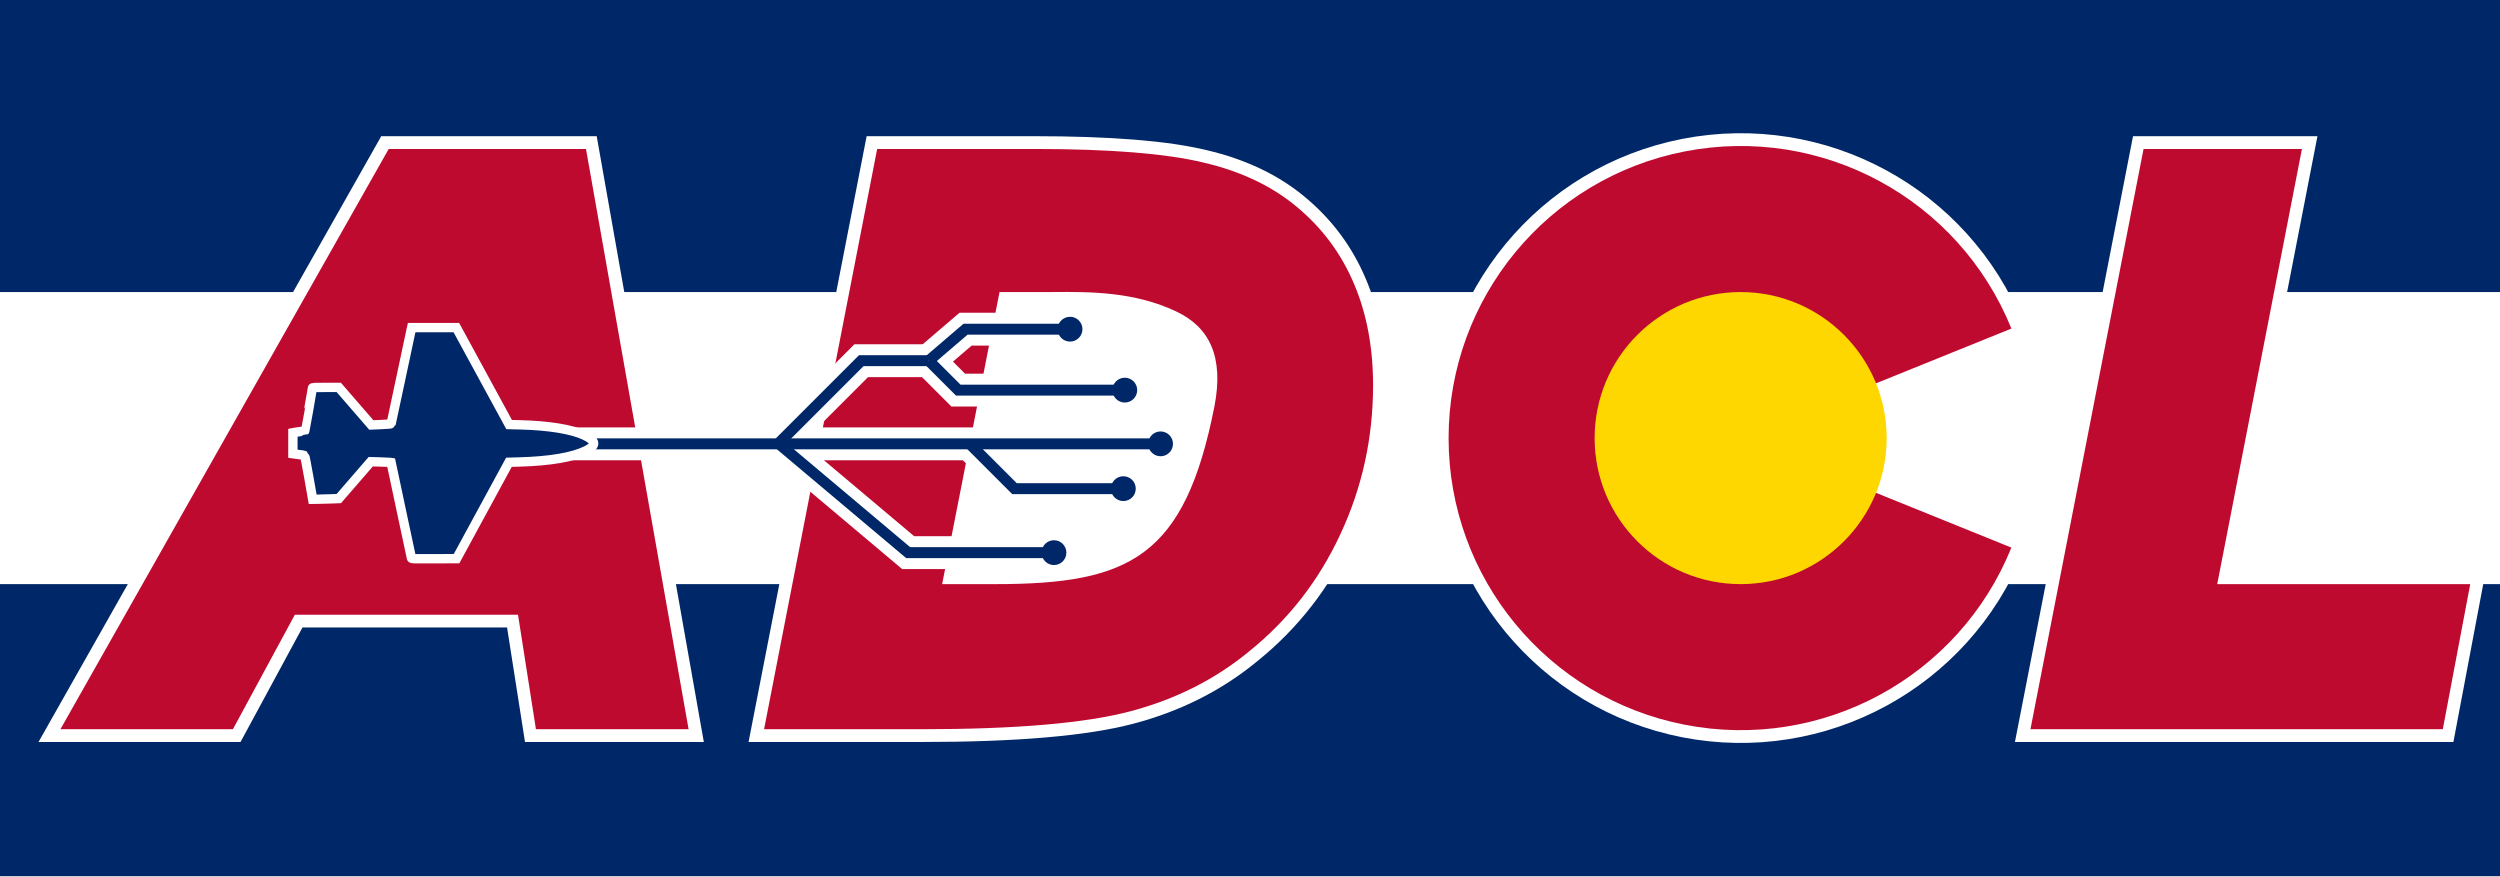
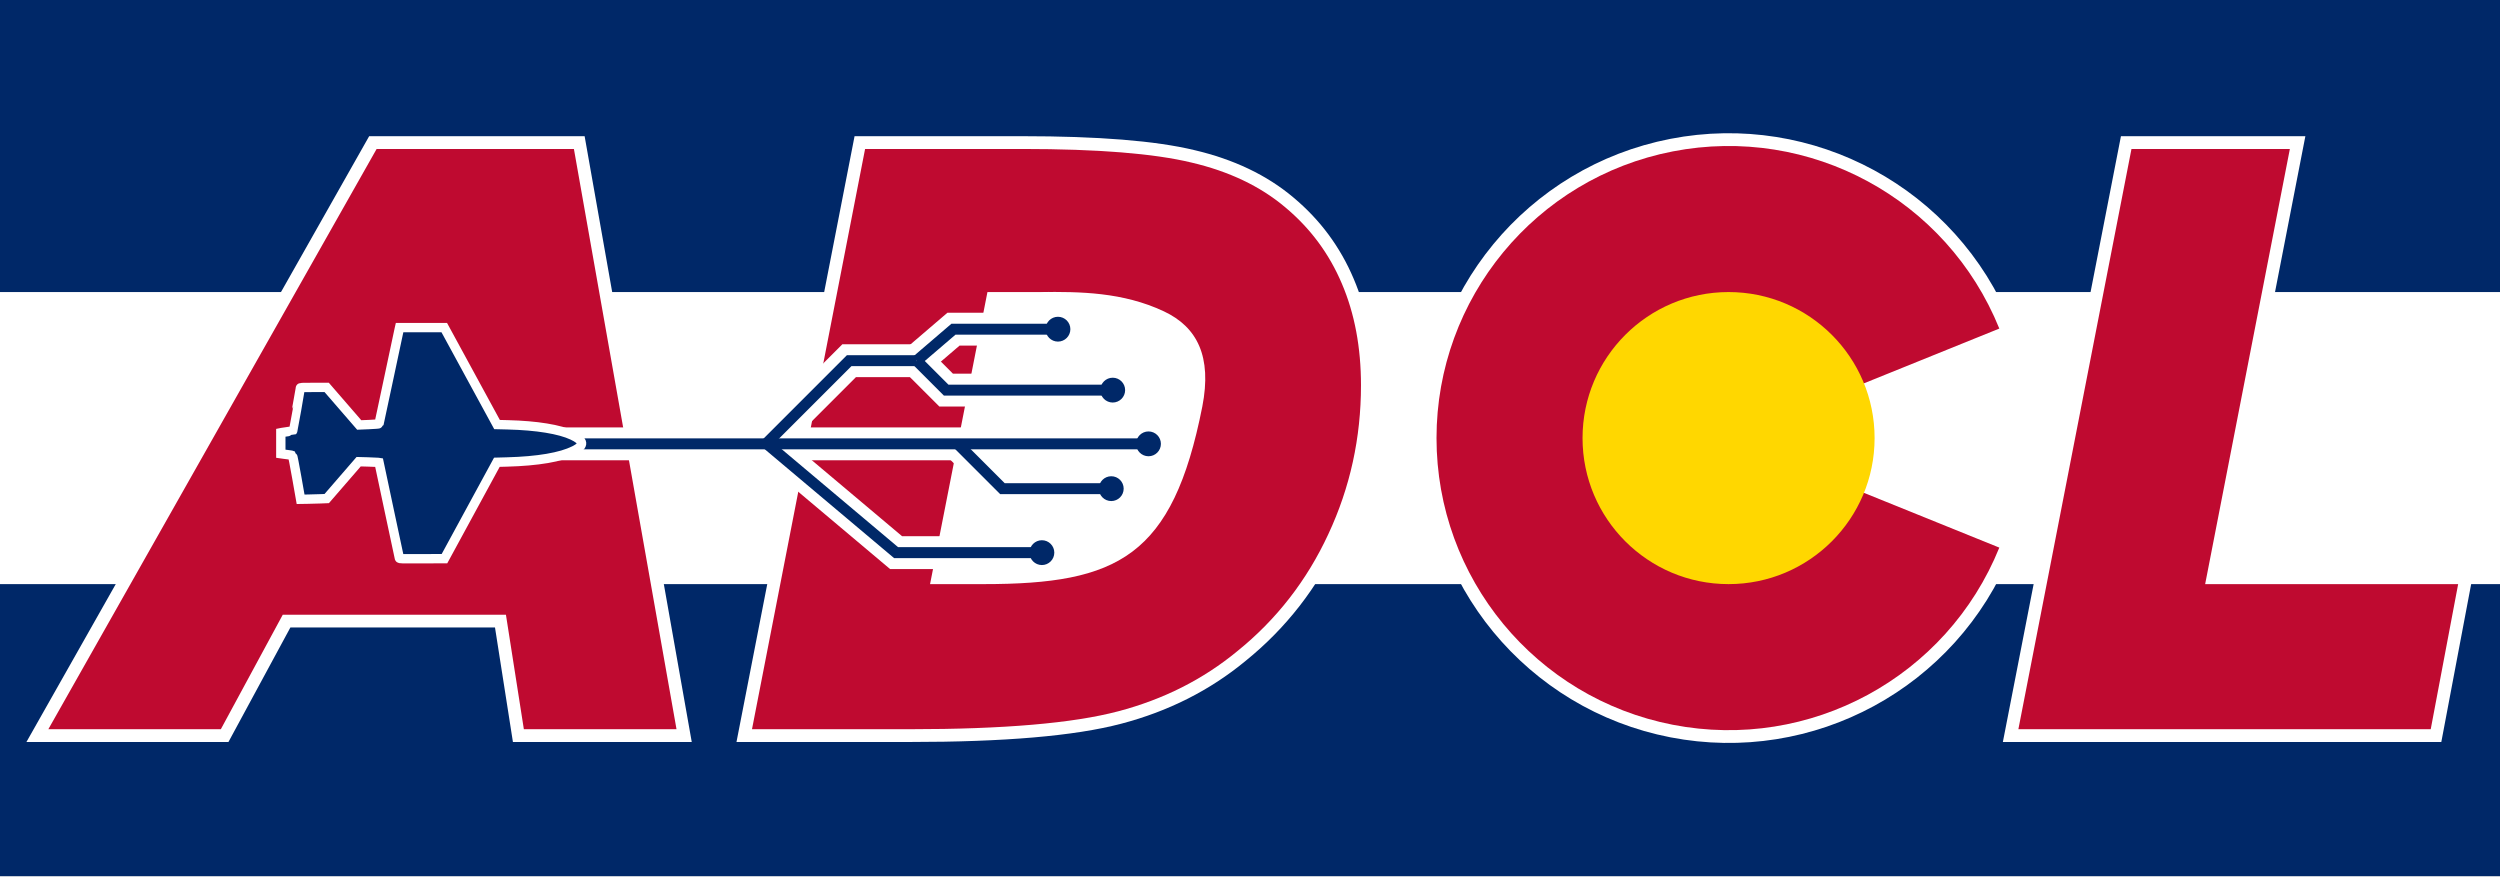
<svg xmlns="http://www.w3.org/2000/svg" xmlns:ns1="http://www.openswatchbook.org/uri/2009/osb" xmlns:xlink="http://www.w3.org/1999/xlink" width="3423.976" height="1200" version="1.1" id="svg10">
  <defs id="defs14">
    <marker style="overflow:visible" id="marker1098" refX="0" refY="0" orient="auto">
      <path transform="matrix(0.2,0,0,0.2,1.48,0.2)" style="fill:#ffffff;fill-opacity:1;fill-rule:evenodd;stroke:#ffffff;stroke-width:1pt;stroke-opacity:1" d="m -2.5,-1 c 0,2.76 -2.24,5 -5,5 -2.76,0 -5,-2.24 -5,-5 0,-2.76 2.24,-5 5,-5 2.76,0 5,2.24 5,5 z" id="path1096" />
    </marker>
    <marker style="overflow:visible" id="marker1010" refX="0" refY="0" orient="auto">
      <path transform="matrix(0.2,0,0,0.2,1.48,0.2)" style="fill:#002868;fill-opacity:1;fill-rule:evenodd;stroke:#002868;stroke-width:1pt;stroke-opacity:1" d="m -2.5,-1 c 0,2.76 -2.24,5 -5,5 -2.76,0 -5,-2.24 -5,-5 0,-2.76 2.24,-5 5,-5 2.76,0 5,2.24 5,5 z" id="path1008" />
    </marker>
    <marker style="overflow:visible" id="marker9779" refX="0" refY="0" orient="auto">
      <path transform="matrix(0.2,0,0,0.2,1.48,0.2)" style="fill:#002868;fill-opacity:1;fill-rule:evenodd;stroke:#002868;stroke-width:1pt;stroke-opacity:1" d="m -2.5,-1 c 0,2.76 -2.24,5 -5,5 -2.76,0 -5,-2.24 -5,-5 0,-2.76 2.24,-5 5,-5 2.76,0 5,2.24 5,5 z" id="path9777" />
    </marker>
    <marker style="overflow:visible" id="marker9691" refX="0" refY="0" orient="auto">
      <path transform="matrix(0.2,0,0,0.2,1.48,0.2)" style="fill:#002868;fill-opacity:1;fill-rule:evenodd;stroke:#002868;stroke-width:1pt;stroke-opacity:1" d="m -2.5,-1 c 0,2.76 -2.24,5 -5,5 -2.76,0 -5,-2.24 -5,-5 0,-2.76 2.24,-5 5,-5 2.76,0 5,2.24 5,5 z" id="path9689" />
    </marker>
    <marker style="overflow:visible" id="marker9609" refX="0" refY="0" orient="auto">
      <path transform="matrix(0.2,0,0,0.2,1.48,0.2)" style="fill:#002868;fill-opacity:1;fill-rule:evenodd;stroke:#002868;stroke-width:1pt;stroke-opacity:1" d="m -2.5,-1 c 0,2.76 -2.24,5 -5,5 -2.76,0 -5,-2.24 -5,-5 0,-2.76 2.24,-5 5,-5 2.76,0 5,2.24 5,5 z" id="path9607" />
    </marker>
    <marker orient="auto" refY="0" refX="0" id="marker5816" style="overflow:visible">
      <path id="path5814" d="m -2.5,-1 c 0,2.76 -2.24,5 -5,5 -2.76,0 -5,-2.24 -5,-5 0,-2.76 2.24,-5 5,-5 2.76,0 5,2.24 5,5 z" style="fill:#ffffff;fill-opacity:1;fill-rule:evenodd;stroke:#ffffff;stroke-width:1pt;stroke-opacity:1" transform="matrix(0.2,0,0,0.2,1.48,0.2)" />
    </marker>
    <marker orient="auto" refY="0" refX="0" id="marker5752" style="overflow:visible">
      <path id="path5750" d="m -2.5,-1 c 0,2.76 -2.24,5 -5,5 -2.76,0 -5,-2.24 -5,-5 0,-2.76 2.24,-5 5,-5 2.76,0 5,2.24 5,5 z" style="fill:#ffffff;fill-opacity:1;fill-rule:evenodd;stroke:#ffffff;stroke-width:1pt;stroke-opacity:1" transform="matrix(0.2,0,0,0.2,1.48,0.2)" />
    </marker>
    <marker orient="auto" refY="0" refX="0" id="marker5694" style="overflow:visible">
      <path id="path5692" d="m -2.5,-1 c 0,2.76 -2.24,5 -5,5 -2.76,0 -5,-2.24 -5,-5 0,-2.76 2.24,-5 5,-5 2.76,0 5,2.24 5,5 z" style="fill:#002868;fill-opacity:1;fill-rule:evenodd;stroke:#002868;stroke-width:1pt;stroke-opacity:1" transform="matrix(0.2,0,0,0.2,1.48,0.2)" />
    </marker>
    <marker orient="auto" refY="0" refX="0" id="marker5642" style="overflow:visible">
      <path id="path5640" d="m -2.5,-1 c 0,2.76 -2.24,5 -5,5 -2.76,0 -5,-2.24 -5,-5 0,-2.76 2.24,-5 5,-5 2.76,0 5,2.24 5,5 z" style="fill:#ffffff;fill-opacity:1;fill-rule:evenodd;stroke:#ffffff;stroke-width:1pt;stroke-opacity:1" transform="matrix(0.2,0,0,0.2,1.48,0.2)" />
    </marker>
    <marker orient="auto" refY="0" refX="0" id="DotS" style="overflow:visible">
      <path id="path5195" d="m -2.5,-1 c 0,2.76 -2.24,5 -5,5 -2.76,0 -5,-2.24 -5,-5 0,-2.76 2.24,-5 5,-5 2.76,0 5,2.24 5,5 z" style="fill:#ffffff;fill-opacity:1;fill-rule:evenodd;stroke:#ffffff;stroke-width:1pt;stroke-opacity:1" transform="matrix(0.2,0,0,0.2,1.48,0.2)" />
    </marker>
    <linearGradient id="linearGradient5075" ns1:paint="solid">
      <stop style="stop-color:#002868;stop-opacity:1;" offset="0" id="stop5073" />
    </linearGradient>
    <linearGradient id="linearGradient4951" ns1:paint="solid">
      <stop style="stop-color:#ffffff;stop-opacity:1;" offset="0" id="stop4949" />
    </linearGradient>
    <linearGradient id="linearGradient4551" ns1:paint="solid">
      <stop style="stop-color:#000000;stop-opacity:1;" offset="0" id="stop4549" />
    </linearGradient>
    <linearGradient id="linearGradient4545" ns1:paint="solid">
      <stop style="stop-color:#bf0a30;stop-opacity:1;" offset="0" id="stop4543" />
    </linearGradient>
-     <linearGradient xlink:href="#linearGradient4545" id="linearGradient4547" x1="360" y1="600" x2="1130.81" y2="600" gradientUnits="userSpaceOnUse" />
+     <linearGradient xlink:href="#linearGradient4545" id="linearGradient4547" x1="360" y1="600" x2="1130.81" y2="600" gradientUnits="userSpaceOnUse" gradientTransform="translate(-16.54507)" />
    <linearGradient xlink:href="#linearGradient4545" id="linearGradient4612" gradientUnits="userSpaceOnUse" x1="-782.546" y1="582.544" x2="273.454" y2="582.544" />
-     <linearGradient xlink:href="#linearGradient4545" id="linearGradient4616" gradientUnits="userSpaceOnUse" x1="-782.546" y1="582.544" x2="273.454" y2="582.544" />
-     <linearGradient xlink:href="#linearGradient4545" id="linearGradient867" gradientUnits="userSpaceOnUse" x1="-782.546" y1="582.544" x2="273.454" y2="582.544" gradientTransform="matrix(1.596836,0,0,1.596836,-189.1442,-328.8535)" />
-     <linearGradient xlink:href="#linearGradient4545" id="linearGradient869" gradientUnits="userSpaceOnUse" x1="-782.546" y1="582.544" x2="273.454" y2="582.544" gradientTransform="matrix(1.596836,0,0,1.596836,-189.1442,-328.8535)" />
-     <linearGradient xlink:href="#linearGradient4951" id="linearGradient4953" x1="-1541.226" y1="601.373" x2="-680.89" y2="601.373" gradientUnits="userSpaceOnUse" />
-     <linearGradient xlink:href="#linearGradient4545" id="linearGradient4960" gradientUnits="userSpaceOnUse" gradientTransform="matrix(1.596836,0,0,1.596836,-189.1442,-328.8535)" x1="-782.546" y1="582.544" x2="273.454" y2="582.544" />
-     <linearGradient xlink:href="#linearGradient4951" id="linearGradient4975" x1="-771.546" y1="582.544" x2="-394.358" y2="582.544" gradientUnits="userSpaceOnUse" gradientTransform="matrix(1.596836,0,0,1.596836,2388.954,-328.8535)" />
-     <linearGradient xlink:href="#linearGradient4951" id="linearGradient4984" x1="-577.514" y1="601.373" x2="256.567" y2="601.373" gradientUnits="userSpaceOnUse" />
-     <linearGradient xlink:href="#linearGradient4951" id="linearGradient4992" x1="360" y1="600" x2="1130.81" y2="600" gradientUnits="userSpaceOnUse" />
+     <linearGradient xlink:href="#linearGradient4545" id="linearGradient4616" gradientUnits="userSpaceOnUse" x1="-782.546" y1="582.544" x2="273.454" y2="582.544" gradientTransform="matrix(1.596836,0,0,1.596836,2372.409,-328.8535)" />
+     <linearGradient xlink:href="#linearGradient4545" id="linearGradient867" gradientUnits="userSpaceOnUse" x1="-782.546" y1="582.544" x2="273.454" y2="582.544" gradientTransform="matrix(1.596836,0,0,1.596836,-205.6893,-328.8535)" />
+     <linearGradient xlink:href="#linearGradient4545" id="linearGradient869" gradientUnits="userSpaceOnUse" x1="-782.546" y1="582.544" x2="273.454" y2="582.544" gradientTransform="matrix(1.596836,0,0,1.596836,-205.6893,-328.8535)" />
+     <linearGradient xlink:href="#linearGradient4951" id="linearGradient4953" x1="-1541.226" y1="601.373" x2="-680.89" y2="601.373" gradientUnits="userSpaceOnUse" gradientTransform="translate(-16.54507)" />
+     <linearGradient xlink:href="#linearGradient4545" id="linearGradient4960" gradientUnits="userSpaceOnUse" gradientTransform="matrix(1.596836,0,0,1.596836,-205.6893,-328.8535)" x1="-782.546" y1="582.544" x2="273.454" y2="582.544" />
+     <linearGradient xlink:href="#linearGradient4951" id="linearGradient4975" x1="-771.546" y1="582.544" x2="-394.358" y2="582.544" gradientUnits="userSpaceOnUse" gradientTransform="matrix(1.596836,0,0,1.596836,2372.409,-328.8535)" />
+     <linearGradient xlink:href="#linearGradient4951" id="linearGradient4984" x1="-577.514" y1="601.373" x2="256.567" y2="601.373" gradientUnits="userSpaceOnUse" gradientTransform="translate(-16.54507)" />
+     <linearGradient xlink:href="#linearGradient4951" id="linearGradient4992" x1="360" y1="600" x2="1130.81" y2="600" gradientUnits="userSpaceOnUse" gradientTransform="translate(-16.54507)" />
    <style id="style6" type="text/css">
   
    .str0 {stroke:#1F1A17;stroke-width:0.9}
    .fil0 {fill:#0093DD}
    .fil1 {fill:white}
   
  </style>
-     <linearGradient xlink:href="#linearGradient4545" id="linearGradient5083" gradientUnits="userSpaceOnUse" x1="-782.546" y1="582.544" x2="273.454" y2="582.544" gradientTransform="matrix(1.596836,0,0,1.596836,2388.954,-328.8535)" />
-     <linearGradient xlink:href="#linearGradient4545" id="linearGradient5085" gradientUnits="userSpaceOnUse" gradientTransform="matrix(1.596836,0,0,1.596836,-189.1442,-328.8535)" x1="-782.546" y1="582.544" x2="273.454" y2="582.544" />
-     <linearGradient xlink:href="#linearGradient4545" id="linearGradient5087" gradientUnits="userSpaceOnUse" x1="360" y1="600" x2="1130.81" y2="600" />
+     <linearGradient xlink:href="#linearGradient4545" id="linearGradient5083" gradientUnits="userSpaceOnUse" x1="-782.546" y1="582.544" x2="273.454" y2="582.544" gradientTransform="matrix(1.596836,0,0,1.596836,2372.409,-328.8535)" />
+     <linearGradient xlink:href="#linearGradient4545" id="linearGradient5085" gradientUnits="userSpaceOnUse" gradientTransform="matrix(1.596836,0,0,1.596836,-205.6893,-328.8535)" x1="-782.546" y1="582.544" x2="273.454" y2="582.544" />
+     <linearGradient xlink:href="#linearGradient4545" id="linearGradient5087" gradientUnits="userSpaceOnUse" x1="360" y1="600" x2="1130.81" y2="600" gradientTransform="translate(-16.54507)" />
    <linearGradient xlink:href="#linearGradient5075" id="linearGradient5900" x1="-559" y1="582.982" x2="528.7" y2="582.982" gradientUnits="userSpaceOnUse" />
    <linearGradient xlink:href="#linearGradient5075" id="linearGradient5902" gradientUnits="userSpaceOnUse" x1="-559" y1="582.982" x2="528.7" y2="582.982" />
    <linearGradient xlink:href="#linearGradient5075" id="linearGradient5904" gradientUnits="userSpaceOnUse" x1="-559" y1="582.982" x2="528.7" y2="582.982" />
    <linearGradient xlink:href="#linearGradient5075" id="linearGradient5906" gradientUnits="userSpaceOnUse" x1="-559" y1="582.982" x2="528.7" y2="582.982" />
    <linearGradient xlink:href="#linearGradient5075" id="linearGradient5908" gradientUnits="userSpaceOnUse" x1="-559" y1="582.982" x2="528.7" y2="582.982" />
    <linearGradient xlink:href="#linearGradient5075" id="linearGradient5910" gradientUnits="userSpaceOnUse" x1="-559" y1="582.982" x2="528.7" y2="582.982" />
    <linearGradient xlink:href="#linearGradient5075" id="linearGradient5912" gradientUnits="userSpaceOnUse" x1="-559" y1="582.982" x2="528.7" y2="582.982" />
-     <linearGradient xlink:href="#linearGradient5075" id="linearGradient8375" x1="-1697.199" y1="1124.61" x2="-954.72" y2="1124.61" gradientUnits="userSpaceOnUse" gradientTransform="matrix(0,0.4264175,-0.4264175,0,-537.3052,1172.424)" />
-     <linearGradient xlink:href="#linearGradient4951" id="linearGradient8381" x1="-1697.199" y1="1124.61" x2="-954.72" y2="1124.61" gradientUnits="userSpaceOnUse" gradientTransform="matrix(0,0.4264175,-0.4264175,0,-537.3052,1172.424)" />
+     <linearGradient xlink:href="#linearGradient5075" id="linearGradient8375" x1="-1697.199" y1="1124.61" x2="-954.72" y2="1124.61" gradientUnits="userSpaceOnUse" gradientTransform="matrix(0,0.4264175,-0.4264175,0,-553.8502,1172.424)" />
+     <linearGradient xlink:href="#linearGradient4951" id="linearGradient8381" x1="-1697.199" y1="1124.61" x2="-954.72" y2="1124.61" gradientUnits="userSpaceOnUse" gradientTransform="matrix(0,0.4264175,-0.4264175,0,-553.8502,1172.424)" />
    <linearGradient xlink:href="#linearGradient4951" id="linearGradient9605" gradientUnits="userSpaceOnUse" x1="-559" y1="582.982" x2="528.7" y2="582.982" />
    <linearGradient xlink:href="#linearGradient4951" id="linearGradient1032" gradientUnits="userSpaceOnUse" x1="-559" y1="582.982" x2="528.7" y2="582.982" />
    <linearGradient xlink:href="#linearGradient4951" id="linearGradient1034" gradientUnits="userSpaceOnUse" x1="-559" y1="582.982" x2="528.7" y2="582.982" />
    <linearGradient xlink:href="#linearGradient4951" id="linearGradient1036" gradientUnits="userSpaceOnUse" x1="-559" y1="582.982" x2="528.7" y2="582.982" />
    <linearGradient xlink:href="#linearGradient4951" id="linearGradient1038" gradientUnits="userSpaceOnUse" x1="-559" y1="582.982" x2="528.7" y2="582.982" />
    <linearGradient xlink:href="#linearGradient4951" id="linearGradient1040" gradientUnits="userSpaceOnUse" x1="-559" y1="582.982" x2="528.7" y2="582.982" />
    <linearGradient xlink:href="#linearGradient4951" id="linearGradient1042" gradientUnits="userSpaceOnUse" x1="-559" y1="582.982" x2="528.7" y2="582.982" />
  </defs>
  <rect width="3423.976" height="1200" id="rect2" x="0" y="0" style="fill:#002868" />
  <rect width="3423.976" height="400" y="400" id="rect4" x="0" style="fill:#ffffff" />
  <flowRoot xml:space="preserve" id="flowRoot3730" style="font-style:normal;font-weight:normal;font-size:40px;line-height:1.25;font-family:sans-serif;letter-spacing:0px;word-spacing:0px;fill:#000000;fill-opacity:1;stroke:none" transform="translate(1623.977)">
    <flowRegion id="flowRegion3732">
      <rect id="rect3734" width="399.424" height="137.464" x="-977.81" y="217.003" />
    </flowRegion>
    <flowPara id="flowPara3736" />
  </flowRoot>
  <g aria-label="L" transform="matrix(1.596836,0,0,1.596836,4012.931,-328.8535)" style="font-style:normal;font-weight:normal;font-size:40px;line-height:1.25;font-family:sans-serif;letter-spacing:0px;word-spacing:0px;fill:url(#linearGradient4612);fill-opacity:1;stroke:none" id="flowRoot4602" />
  <flowRoot xml:space="preserve" id="flowRoot4647" style="font-style:normal;font-weight:normal;font-size:40px;line-height:1.25;font-family:sans-serif;letter-spacing:0px;word-spacing:0px;fill:#000000;fill-opacity:1;stroke:none" transform="translate(1623.977)">
    <flowRegion id="flowRegion4649">
      <rect id="rect4651" width="137.55" height="71.526" x="-856.475" y="572.774" />
    </flowRegion>
    <flowPara id="flowPara4653" />
  </flowRoot>
-   <g id="layer1" style="display:inline" transform="translate(1623.977)">
-     <path d="m -914.513,841.896 h -305.642 l -84.821,156.824 h -236.25 l 449.612,-794.692 h 270.203 l 140.522,794.692 h -209.077 z" style="font-style:italic;font-weight:bold;font-size:682.667px;line-height:1.25;font-family:sans-serif;letter-spacing:0px;word-spacing:0px;fill:url(#linearGradient4960);fill-opacity:1;stroke:url(#linearGradient4953);stroke-width:35;stroke-miterlimit:4;stroke-dasharray:none" id="path4947" />
-     <path id="path4968" style="font-style:italic;font-weight:bold;font-size:682.667px;line-height:1.25;font-family:sans-serif;letter-spacing:0px;word-spacing:0px;fill:url(#linearGradient5083);fill-opacity:1;stroke:url(#linearGradient4975);stroke-width:35;stroke-miterlimit:4;stroke-dasharray:none" d="m 1311.815,204.027 h 216.927 L 1412.721,800 h 346.507 l -37.559,198.72 h -564.748 z" />
-     <path d="m -255.041,400 -78.595,400 h 73.454 c 92.01,0 156.708,-9.349 203.483,-44.419 C -9.924,720.511 18.928,659.721 39.246,556.839 52.626,488.22 32.263,447.907 -13.292,426.457 -69.479,400 -128.109,399.335 -183.183,400 Z M -422.621,204.027 h 215.573 c 102.907,0 180.088,6.21 231.541,18.63 51.454,12.065 94.213,32.469 128.279,61.212 34.421,28.743 60.325,63.696 77.713,104.859 17.388,40.808 26.082,87.116 26.082,138.925 0,72.035 -14.904,139.989 -44.711,203.863 -29.453,63.519 -70.971,116.924 -124.553,160.216 -46.841,38.679 -101.31,66.18 -163.41,82.503 -61.744,16.323 -156.845,24.485 -285.301,24.485 h -216.105 z" style="font-style:italic;font-weight:bold;font-size:682.667px;line-height:1.25;font-family:sans-serif;letter-spacing:0px;word-spacing:0px;fill:url(#linearGradient5085);fill-opacity:1;stroke:url(#linearGradient4984);stroke-width:35;stroke-miterlimit:4;stroke-dasharray:none" id="path4977" />
-     <path style="fill:url(#linearGradient5087);fill-opacity:1;stroke:url(#linearGradient4992);stroke-width:35;stroke-miterlimit:4;stroke-dasharray:none" id="path4986" d="m 1130.81,750 a 400,400 0 1 1 0,-300 L 760,600 Z" />
-   </g>
-   <g id="layer2" transform="translate(1623.977)">
-     <path id="path860" style="font-style:italic;font-weight:bold;font-size:682.667px;line-height:1.25;font-family:sans-serif;letter-spacing:0px;word-spacing:0px;fill:url(#linearGradient867);fill-opacity:1;stroke:none;stroke-width:0.2;stroke-miterlimit:4;stroke-dasharray:none" d="m -914.513,841.896 h -305.642 l -84.821,156.824 h -236.25 l 449.612,-794.692 h 270.203 l 140.522,794.692 H -889.967 Z M -1146.125,705.025 h 210.189 l -47.175,-301.393 z" />
-     <path id="path862" style="font-style:italic;font-weight:bold;font-size:682.667px;line-height:1.25;font-family:sans-serif;letter-spacing:0px;word-spacing:0px;fill:url(#linearGradient869);fill-opacity:1;stroke:none;stroke-width:0.2;stroke-miterlimit:4;stroke-dasharray:none" d="m -255.041,400 -78.595,400 h 73.454 c 92.01,0 156.708,-9.349 203.483,-44.419 C -9.924,720.511 18.928,659.721 39.246,556.839 52.626,488.22 32.263,447.907 -13.292,426.457 -69.479,400 -128.109,399.335 -183.183,400 Z M -422.621,204.027 h 215.573 c 102.907,0 180.088,6.21 231.541,18.63 51.454,12.065 94.213,32.469 128.279,61.212 34.421,28.743 60.325,63.696 77.713,104.859 17.388,40.808 26.082,87.116 26.082,138.925 0,72.035 -14.904,139.989 -44.711,203.863 -29.453,63.519 -70.971,116.924 -124.553,160.216 -46.841,38.679 -101.31,66.18 -163.41,82.503 -61.744,16.323 -156.845,24.485 -285.301,24.485 h -216.105 z" />
-     <path d="m 1130.81,750 a 400,400 0 1 1 0,-300 L 760,600 Z" id="path6" style="fill:url(#linearGradient4547);fill-opacity:1" />
-     <path transform="matrix(1.596836,0,0,1.596836,2388.954,-328.8535)" d="m -674.546,333.71 h 135.848 l -72.657,373.221 h 216.996 l -23.521,124.446 h -353.667 z" style="font-style:italic;font-weight:bold;font-size:682.667px;line-height:1.25;font-family:sans-serif;letter-spacing:0px;word-spacing:0px;fill:url(#linearGradient4616);fill-opacity:1;stroke:none" id="path4940" />
-   </g>
-   <g id="layer3" transform="translate(1623.977)">
-     <circle style="fill:#ffd700" cx="760" cy="600" r="200" id="circle8" />
-   </g>
+   <g id="layer1" style="display:inline" transform="translate(1623.977)" />
+   <g id="layer2" transform="translate(1623.977)" />
+   <g id="layer3" transform="translate(1623.977)" />
  <g id="layer4" style="display:inline" transform="translate(1623.977)">
-     <g transform="translate(-546.1625,20.88789)" id="g9603" style="display:inline;stroke:url(#linearGradient9605);stroke-width:45;stroke-miterlimit:4;stroke-dasharray:none">
+     <path d="m -931.058,841.896 h -305.642 l -84.821,156.824 h -236.25 l 449.612,-794.692 h 270.203 l 140.522,794.692 h -209.077 z" style="font-style:italic;font-weight:bold;font-size:682.667px;line-height:1.25;font-family:sans-serif;letter-spacing:0px;word-spacing:0px;display:inline;fill:url(#linearGradient4960);fill-opacity:1;stroke:url(#linearGradient4953);stroke-width:35;stroke-miterlimit:4;stroke-dasharray:none" id="path4947" />
+     <path id="path4968" style="font-style:italic;font-weight:bold;font-size:682.667px;line-height:1.25;font-family:sans-serif;letter-spacing:0px;word-spacing:0px;display:inline;fill:url(#linearGradient5083);fill-opacity:1;stroke:url(#linearGradient4975);stroke-width:35;stroke-miterlimit:4;stroke-dasharray:none" d="m 1295.27,204.027 h 216.927 L 1396.176,800 h 346.507 l -37.559,198.72 h -564.748 z" />
+     <path d="m -271.586,400 -78.595,400 h 73.454 c 92.01,0 156.708,-9.349 203.483,-44.419 C -26.469,720.511 2.383,659.721 22.701,556.839 36.081,488.22 15.718,447.907 -29.837,426.457 -86.025,400 -144.654,399.335 -199.728,400 Z M -439.166,204.027 h 215.573 c 102.907,0 180.088,6.21 231.541,18.63 51.454,12.065 94.213,32.469 128.279,61.212 34.421,28.743 60.325,63.696 77.713,104.859 17.388,40.808 26.082,87.116 26.082,138.925 0,72.035 -14.904,139.989 -44.711,203.863 -29.453,63.519 -70.971,116.924 -124.553,160.216 -46.841,38.679 -101.31,66.18 -163.41,82.503 -61.744,16.323 -156.845,24.485 -285.301,24.485 h -216.105 z" style="font-style:italic;font-weight:bold;font-size:682.667px;line-height:1.25;font-family:sans-serif;letter-spacing:0px;word-spacing:0px;display:inline;fill:url(#linearGradient5085);fill-opacity:1;stroke:url(#linearGradient4984);stroke-width:35;stroke-miterlimit:4;stroke-dasharray:none" id="path4977" />
+     <path style="display:inline;fill:url(#linearGradient5087);fill-opacity:1;stroke:url(#linearGradient4992);stroke-width:35;stroke-miterlimit:4;stroke-dasharray:none" id="path4986" d="m 1114.265,750 a 400,400 0 1 1 0,-300 L 743.455,600 Z" />
+     <path id="path860" style="font-style:italic;font-weight:bold;font-size:682.667px;line-height:1.25;font-family:sans-serif;letter-spacing:0px;word-spacing:0px;fill:url(#linearGradient867);fill-opacity:1;stroke:none;stroke-width:0.2;stroke-miterlimit:4;stroke-dasharray:none" d="m -931.058,841.896 h -305.642 l -84.821,156.824 h -236.25 l 449.612,-794.692 h 270.203 l 140.522,794.692 H -906.512 Z M -1162.67,705.025 h 210.189 l -47.175,-301.393 z" />
+     <path id="path862" style="font-style:italic;font-weight:bold;font-size:682.667px;line-height:1.25;font-family:sans-serif;letter-spacing:0px;word-spacing:0px;fill:url(#linearGradient869);fill-opacity:1;stroke:none;stroke-width:0.2;stroke-miterlimit:4;stroke-dasharray:none" d="m -271.586,400 -78.595,400 h 73.454 c 92.01,0 156.708,-9.349 203.483,-44.419 C -26.469,720.511 2.383,659.721 22.701,556.839 36.081,488.22 15.718,447.907 -29.837,426.457 -86.025,400 -144.654,399.335 -199.728,400 Z M -439.166,204.027 h 215.573 c 102.907,0 180.088,6.21 231.541,18.63 51.454,12.065 94.213,32.469 128.279,61.212 34.421,28.743 60.325,63.696 77.713,104.859 17.388,40.808 26.082,87.116 26.082,138.925 0,72.035 -14.904,139.989 -44.711,203.863 -29.453,63.519 -70.971,116.924 -124.553,160.216 -46.841,38.679 -101.31,66.18 -163.41,82.503 -61.744,16.323 -156.845,24.485 -285.301,24.485 h -216.105 z" />
+     <path d="m 1114.265,750 a 400,400 0 1 1 0,-300 L 743.455,600 Z" id="path6" style="fill:url(#linearGradient4547);fill-opacity:1" />
+     <path d="m 1295.27,204.027 h 216.927 L 1396.176,800 h 346.507 l -37.559,198.72 h -564.748 z" style="font-style:italic;font-weight:bold;font-size:682.667px;line-height:1.25;font-family:sans-serif;letter-spacing:0px;word-spacing:0px;fill:url(#linearGradient4616);fill-opacity:1;stroke:none;stroke-width:1.597" id="path4940" />
+     <circle style="fill:#ffd700" cx="743.455" cy="600" r="200" id="circle8" />
+     <g transform="translate(-562.7075,20.88789)" id="g9603" style="display:inline;stroke:url(#linearGradient9605);stroke-width:45;stroke-miterlimit:4;stroke-dasharray:none">
      <path style="fill:none;stroke:url(#linearGradient1032);stroke-width:45;stroke-linecap:butt;stroke-linejoin:miter;stroke-miterlimit:4;stroke-dasharray:none;stroke-opacity:1;marker-end:url(#marker5816)" d="m 194.259,473.094 50.346,-43.131 H 376" id="path9591" />
      <path style="fill:none;stroke:url(#linearGradient1034);stroke-width:45;stroke-linecap:butt;stroke-linejoin:miter;stroke-miterlimit:4;stroke-dasharray:none;stroke-opacity:1;marker-end:url(#marker5752)" d="m 194.259,473.094 40.323,40.323 H 463" id="path9593" />
      <path style="fill:none;stroke:url(#linearGradient1036);stroke-width:45;stroke-linecap:butt;stroke-linejoin:miter;stroke-miterlimit:4;stroke-dasharray:none;stroke-opacity:1;marker-end:url(#marker5642)" d="m 250.274,587 61.363,61.363 H 461" id="path9595" />
      <path style="fill:none;stroke:url(#linearGradient1038);stroke-width:45;stroke-linecap:butt;stroke-linejoin:miter;stroke-miterlimit:4;stroke-dasharray:none;stroke-opacity:1" d="M -11,587 166,736 H 366" id="path9597" />
      <path style="fill:none;stroke:url(#linearGradient1040);stroke-width:45;stroke-linecap:butt;stroke-linejoin:miter;stroke-miterlimit:4;stroke-dasharray:none;stroke-opacity:1;marker-end:url(#DotS)" d="M -327.191,587 H 512" id="path9599" />
      <path style="fill:none;stroke:url(#linearGradient1042);stroke-width:45;stroke-linecap:butt;stroke-linejoin:miter;stroke-miterlimit:4;stroke-dasharray:none;stroke-opacity:1" d="M -12.169,587.006 101.742,473.094 h 92.517" id="path9601" />
    </g>
-     <g style="display:inline;stroke:url(#linearGradient5900);stroke-width:15;stroke-miterlimit:4;stroke-dasharray:none" id="g5119" transform="translate(-546.1625,20.88789)">
+     <g style="display:inline;stroke:url(#linearGradient5900);stroke-width:15;stroke-miterlimit:4;stroke-dasharray:none" id="g5119" transform="translate(-562.7075,20.88789)">
      <path id="path5104" d="m 194.259,473.094 50.346,-43.131 H 388" style="fill:none;stroke:url(#linearGradient5902);stroke-width:15;stroke-linecap:butt;stroke-linejoin:miter;stroke-miterlimit:4;stroke-dasharray:none;stroke-opacity:1;marker-end:url(#marker1010)" />
      <path id="path5106" d="m 194.259,473.094 40.323,40.323 H 463" style="fill:none;stroke:url(#linearGradient5904);stroke-width:15;stroke-linecap:butt;stroke-linejoin:miter;stroke-miterlimit:4;stroke-dasharray:none;stroke-opacity:1;marker-end:url(#marker9609)" />
      <path id="path5108" d="m 250.274,587 61.363,61.363 H 461" style="fill:none;stroke:url(#linearGradient5906);stroke-width:15;stroke-linecap:butt;stroke-linejoin:miter;stroke-miterlimit:4;stroke-dasharray:none;stroke-opacity:1;marker-end:url(#marker9779)" />
      <path id="path5096" d="M -11,587 166,736 H 366" style="fill:none;stroke:url(#linearGradient5908);stroke-width:15;stroke-linecap:butt;stroke-linejoin:miter;stroke-miterlimit:4;stroke-dasharray:none;stroke-opacity:1;marker-end:url(#marker5694)" />
      <path id="path5098" d="M -327.191,587 H 512" style="fill:none;stroke:url(#linearGradient5910);stroke-width:15;stroke-linecap:butt;stroke-linejoin:miter;stroke-miterlimit:4;stroke-dasharray:none;stroke-opacity:1;marker-end:url(#marker9691)" />
      <path id="path5100" d="M -12.169,587.006 101.742,473.094 h 92.517" style="fill:none;stroke:url(#linearGradient5912);stroke-width:15;stroke-linecap:butt;stroke-linejoin:miter;stroke-miterlimit:4;stroke-dasharray:none;stroke-opacity:1" />
    </g>
-     <path style="fill:url(#linearGradient8375);fill-opacity:1;stroke:url(#linearGradient8381);stroke-width:12.802;stroke-miterlimit:4;stroke-dasharray:none" d="m -1221.264,592.328 c 0.86,-0.173 4.49,-0.711 8.067,-1.194 3.577,-0.484 6.571,-0.947 6.653,-1.029 0.246,-0.246 10.439,-57.349 10.439,-58.482 0,-0.99 0.919,-1.042 18.052,-1.032 l 18.052,0.011 22.277,25.716 22.277,25.716 13.496,-0.569 c 7.984,-0.336 13.57,-0.801 13.677,-1.137 0.1,-0.313 6.325,-29.48 13.834,-64.815 7.509,-35.336 13.785,-64.823 13.947,-65.526 l 0.295,-1.279 h 30.618 30.618 l 36.138,66.379 36.138,66.379 14.679,0.366 c 39.591,0.987 71.173,6.125 88.781,14.441 15.616,7.376 16.372,13.687 2.475,20.674 -18.366,9.234 -50.169,14.664 -92.447,15.785 l -13.729,0.364 -35.874,66.007 -35.874,66.007 -30.733,0.147 c -28.91,0.138 -30.75,0.088 -31.021,-0.853 -0.159,-0.55 -6.493,-30.228 -14.076,-65.952 l -13.787,-64.952 -1.741,-0.262 c -0.958,-0.144 -7.242,-0.407 -13.966,-0.585 l -12.224,-0.323 -21.862,25.252 -21.863,25.252 -8.271,0.331 c -4.549,0.182 -12.602,0.401 -17.895,0.485 l -9.624,0.154 -5.237,-29.777 c -3.079,-17.503 -5.523,-29.953 -5.929,-30.204 -0.381,-0.235 -2.136,-0.59 -3.901,-0.789 -1.765,-0.199 -5.191,-0.644 -7.615,-0.989 l -4.406,-0.628 v -14.388 -14.388 z" id="path8369" />
+     <path style="fill:url(#linearGradient8375);fill-opacity:1;stroke:url(#linearGradient8381);stroke-width:12.802;stroke-miterlimit:4;stroke-dasharray:none" d="m -1237.81,592.328 c 0.86,-0.173 4.49,-0.711 8.067,-1.194 3.577,-0.484 6.571,-0.947 6.653,-1.029 0.246,-0.246 10.439,-57.349 10.439,-58.482 0,-0.99 0.919,-1.042 18.052,-1.032 l 18.052,0.011 22.277,25.716 22.277,25.716 13.496,-0.569 c 7.984,-0.336 13.57,-0.801 13.677,-1.137 0.1,-0.313 6.325,-29.48 13.834,-64.815 7.509,-35.336 13.785,-64.823 13.947,-65.526 l 0.295,-1.279 h 30.618 30.618 l 36.138,66.379 36.138,66.379 14.679,0.366 c 39.591,0.987 71.173,6.125 88.781,14.441 15.616,7.376 16.372,13.687 2.475,20.674 -18.366,9.234 -50.169,14.664 -92.447,15.785 l -13.729,0.364 -35.874,66.007 -35.874,66.007 -30.733,0.147 c -28.91,0.138 -30.75,0.088 -31.021,-0.853 -0.159,-0.55 -6.493,-30.228 -14.076,-65.952 l -13.787,-64.952 -1.741,-0.262 c -0.958,-0.144 -7.242,-0.407 -13.966,-0.585 l -12.224,-0.323 -21.862,25.252 -21.863,25.252 -8.271,0.331 c -4.549,0.182 -12.602,0.401 -17.895,0.485 l -9.624,0.154 -5.237,-29.777 c -3.079,-17.503 -5.523,-29.953 -5.929,-30.204 -0.381,-0.235 -2.136,-0.59 -3.901,-0.789 -1.765,-0.199 -5.191,-0.644 -7.615,-0.989 l -4.406,-0.628 v -14.388 -14.388 z" id="path8369" />
  </g>
</svg>
